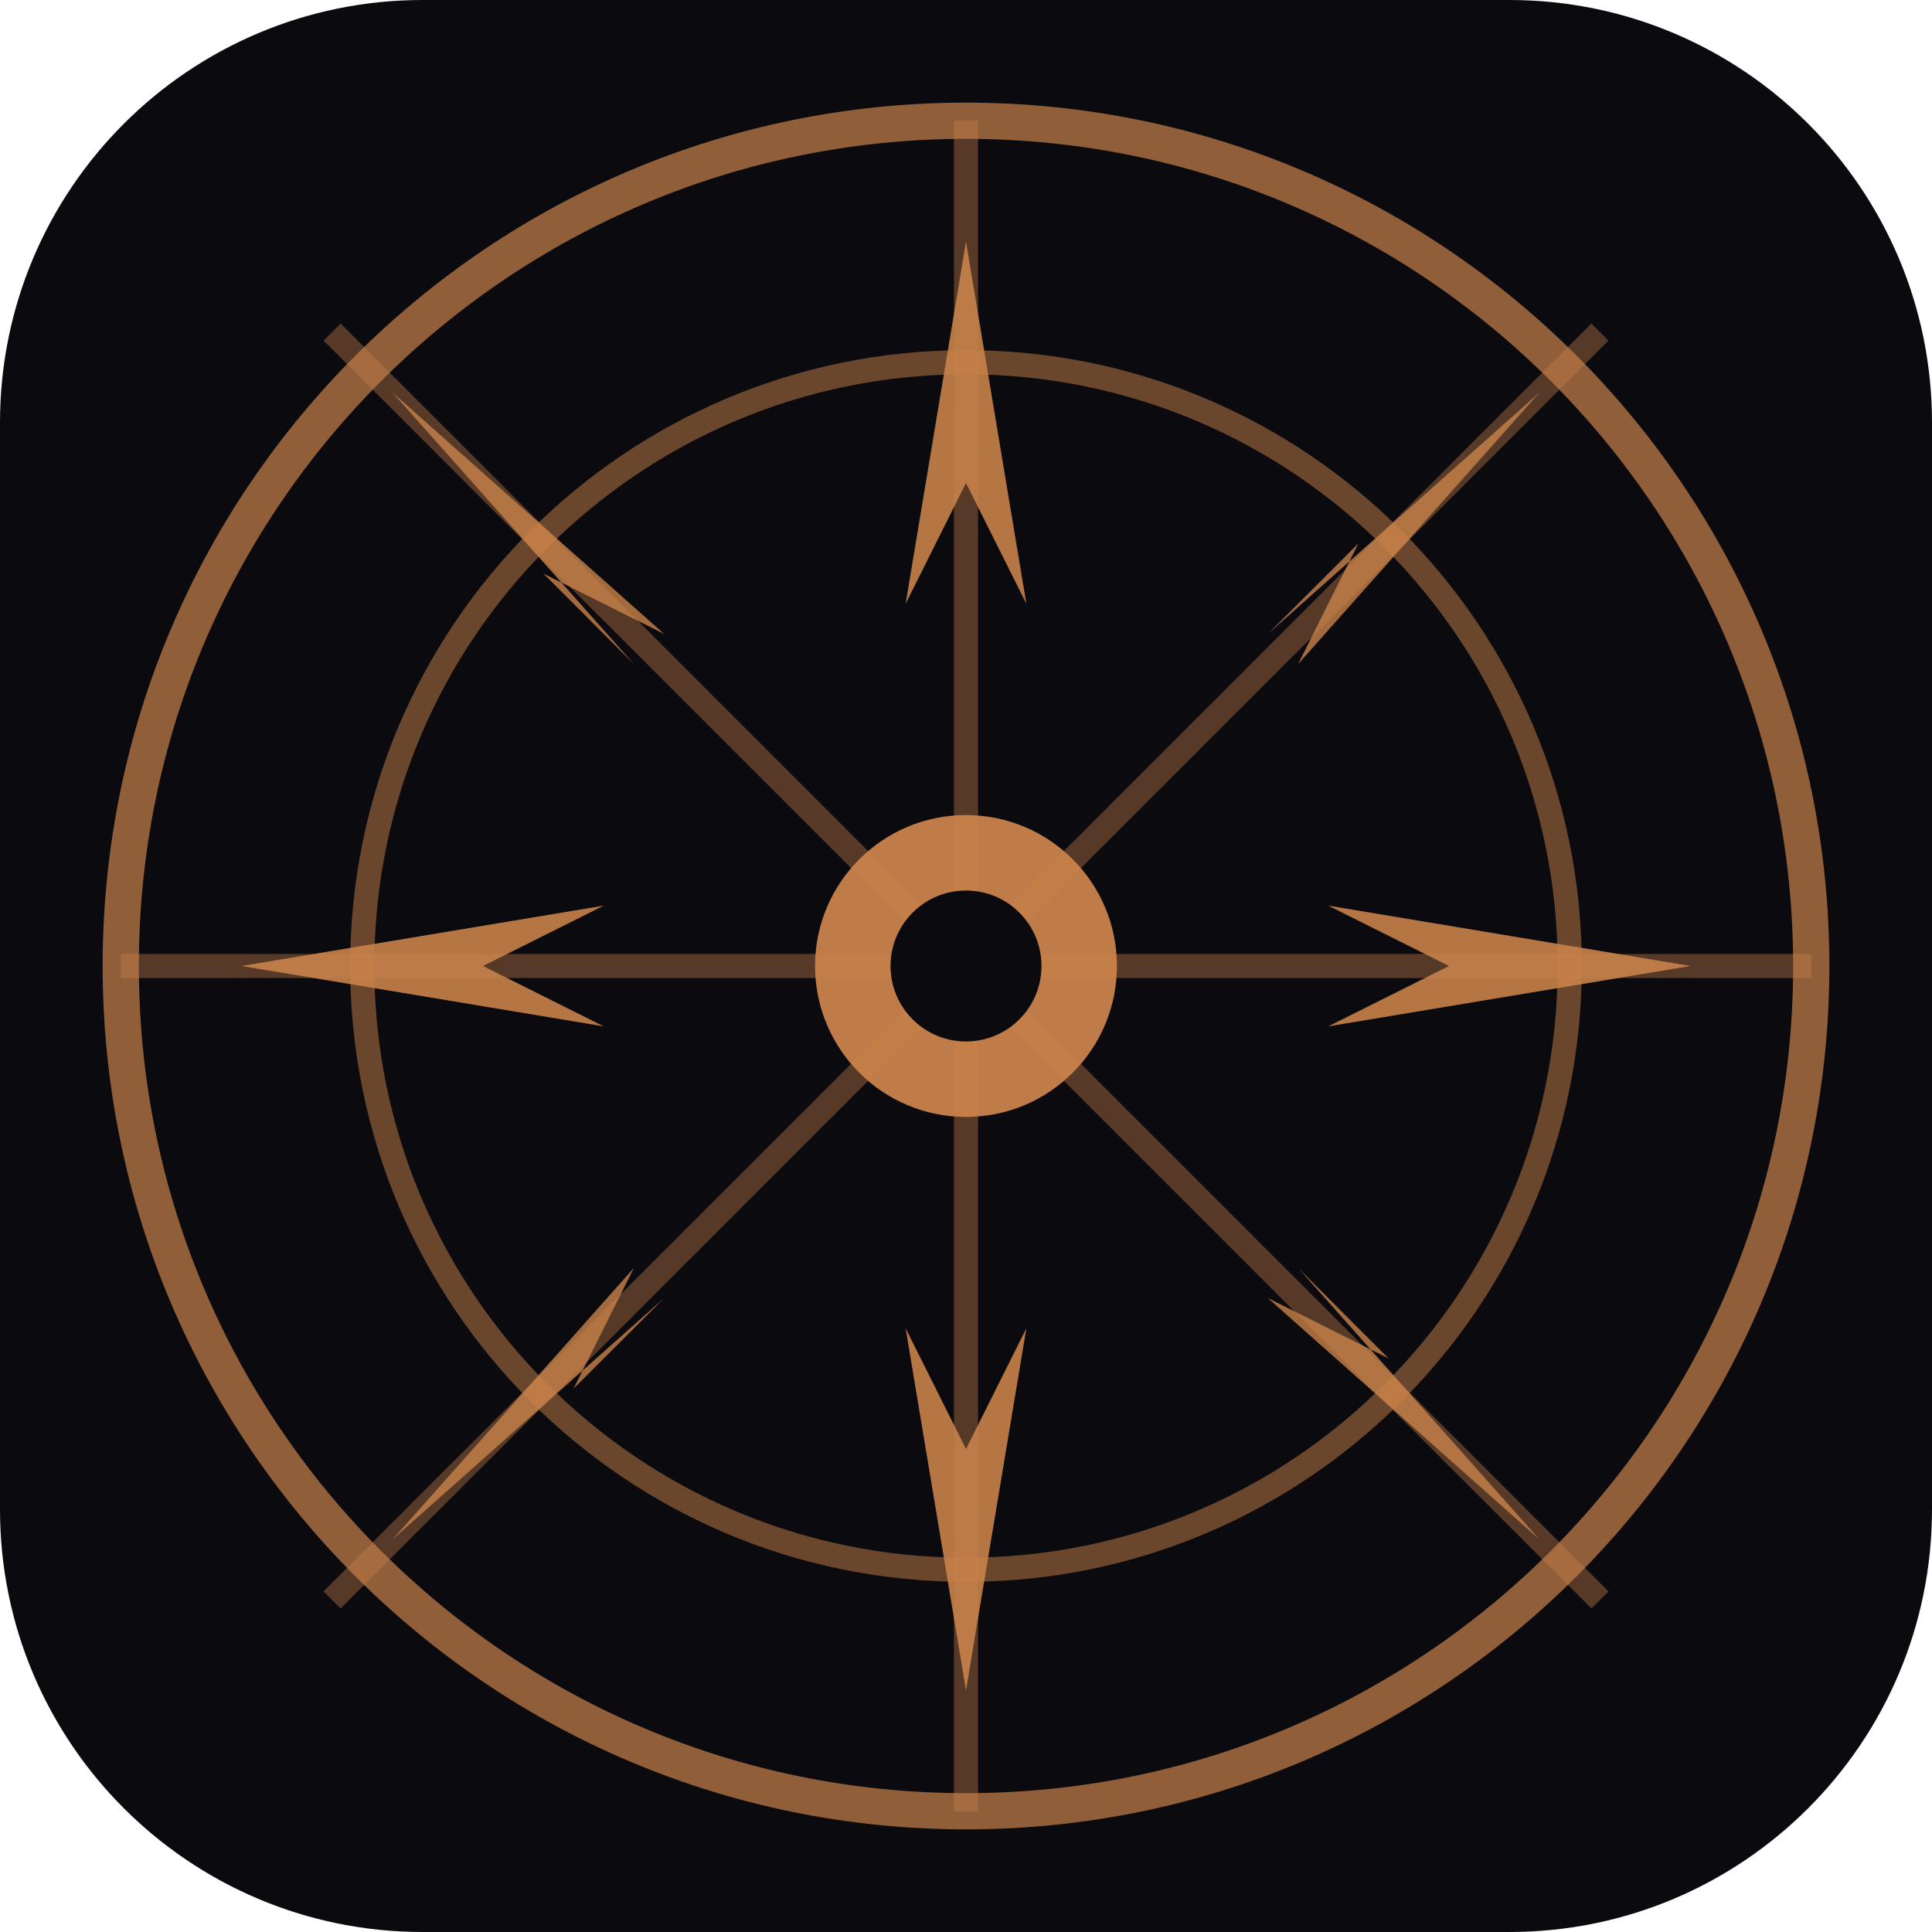
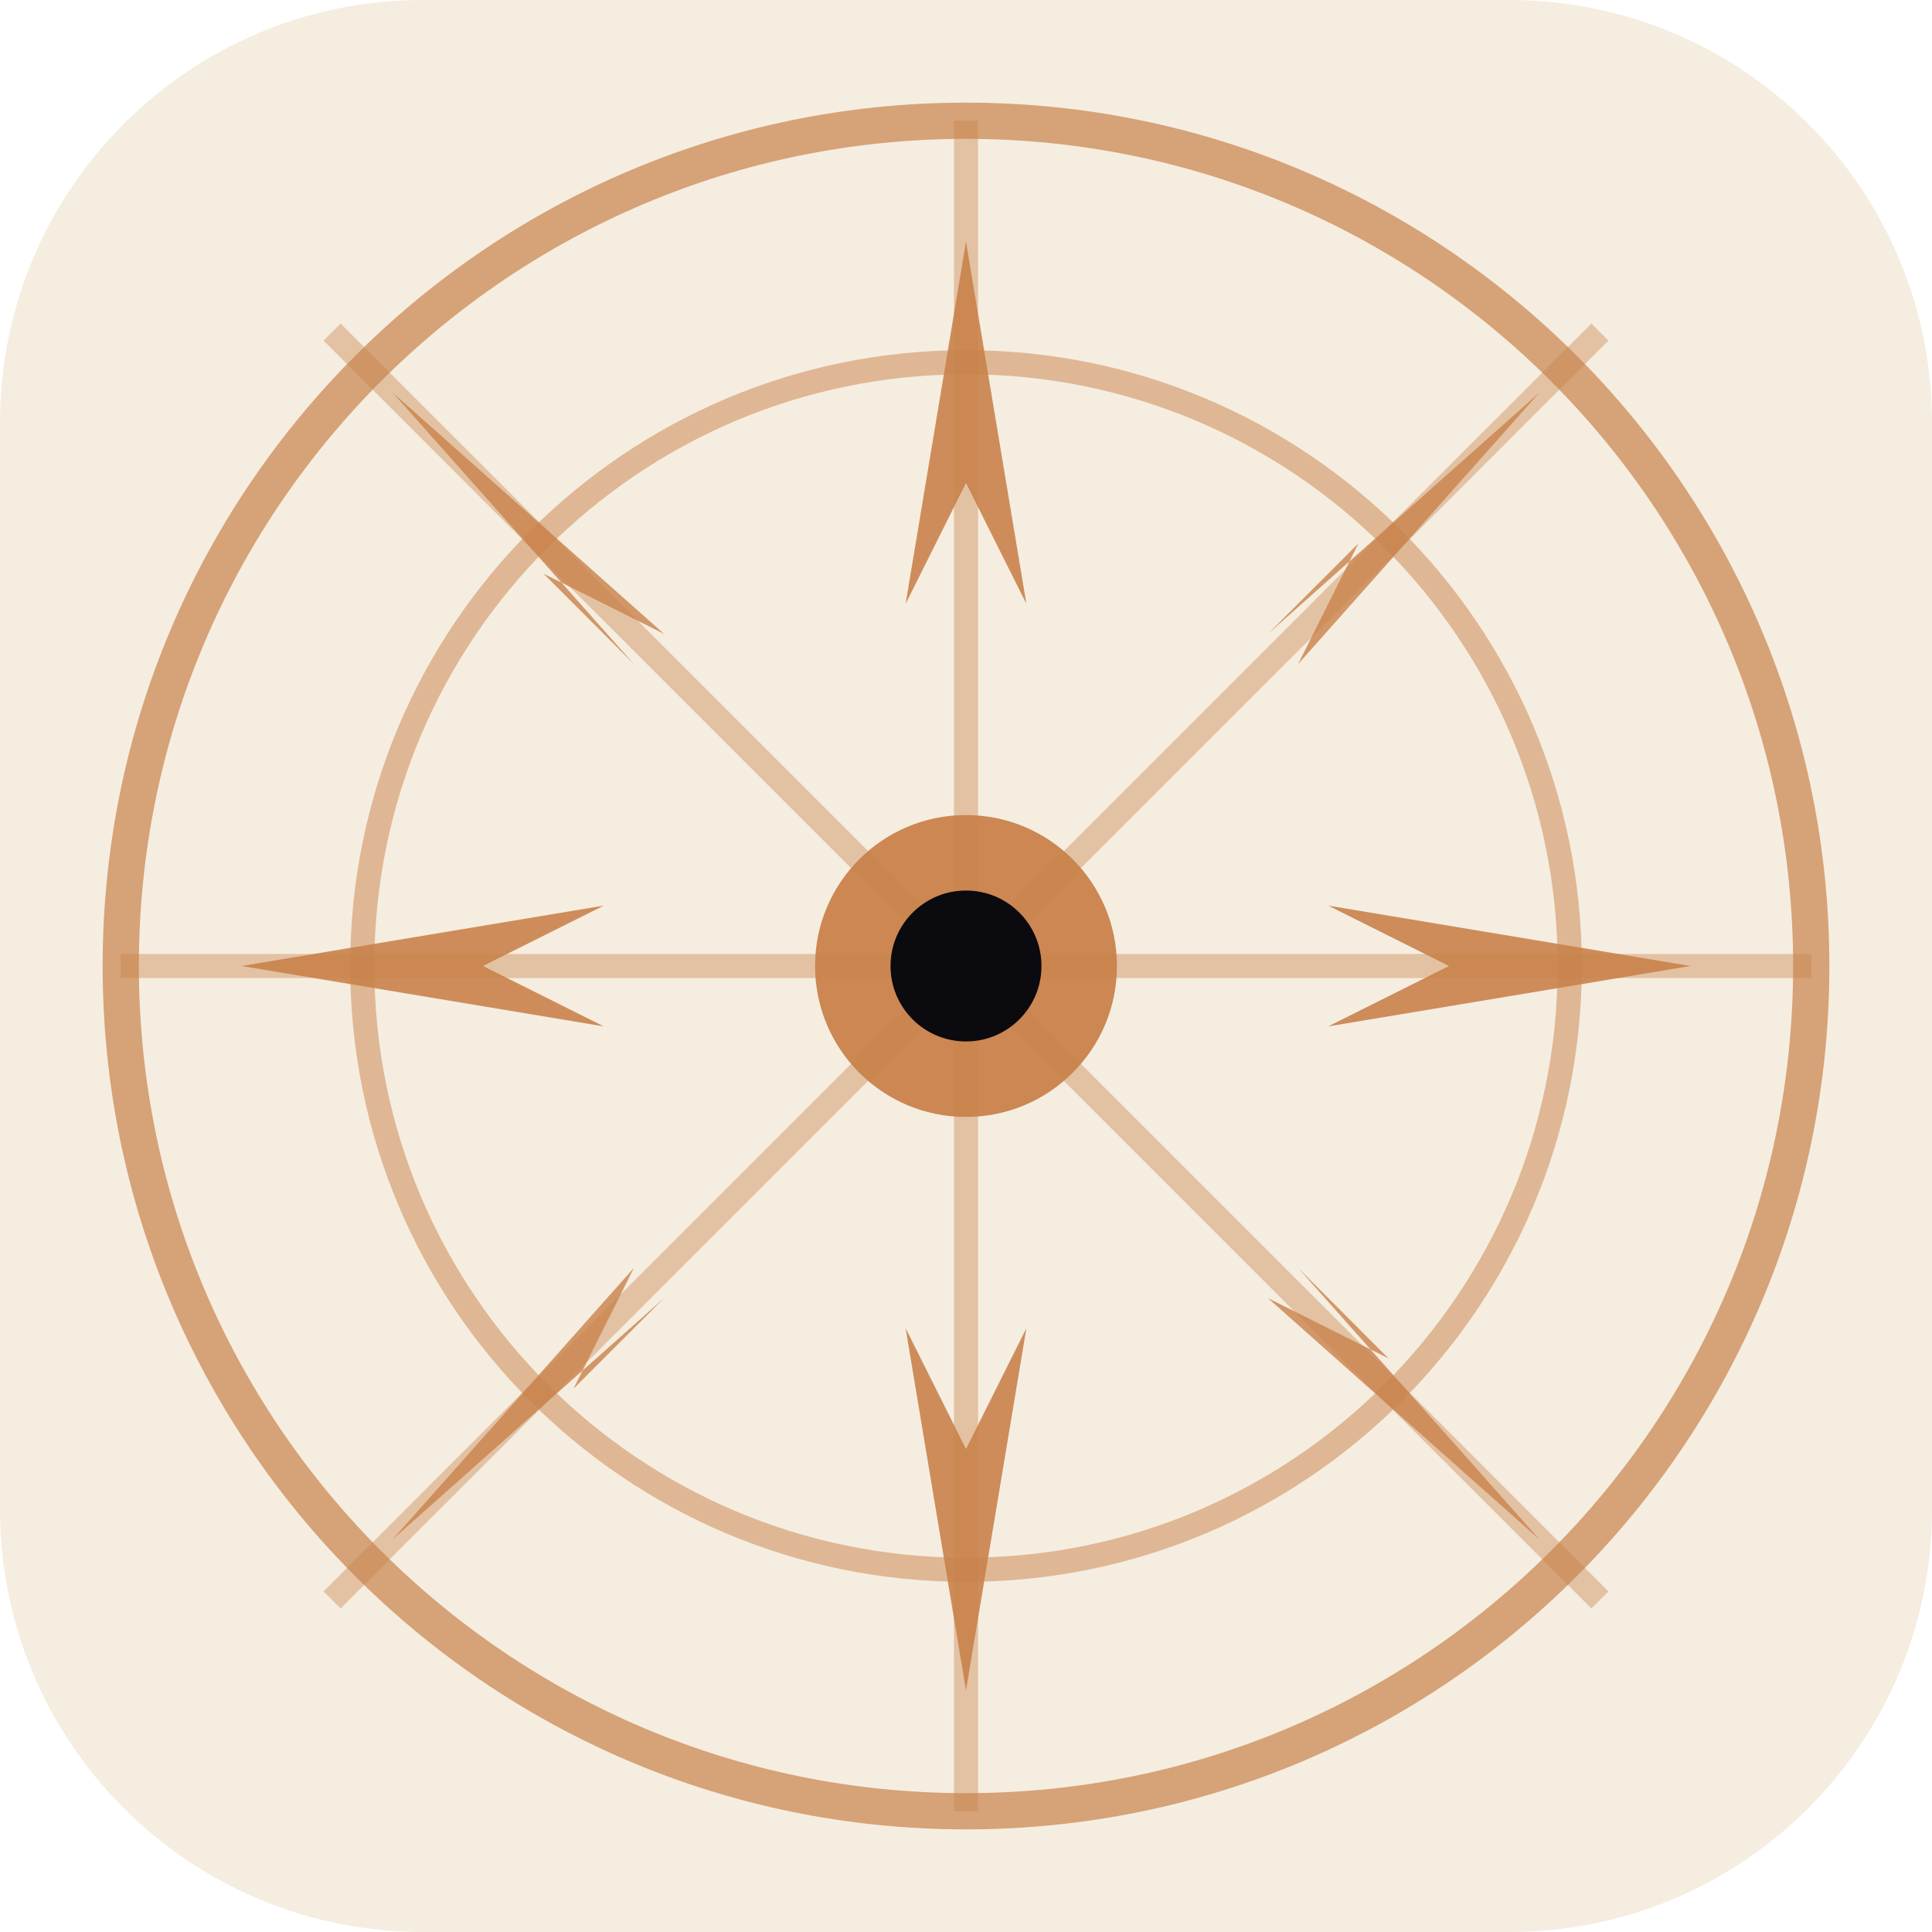
<svg xmlns="http://www.w3.org/2000/svg" viewBox="0 0 64 64">
-   <rect width="64" height="64" rx="14" fill="#0a0a0f" />
+   <rect width="64" height="64" rx="14" fill="#f5ede0" />
  <circle cx="32" cy="32" r="28" fill="none" stroke="#C9824A" stroke-width="1.2" opacity="0.7" />
  <circle cx="32" cy="32" r="20" fill="none" stroke="#C9824A" stroke-width="0.8" opacity="0.5" />
  <line x1="32" y1="4" x2="32" y2="60" stroke="#C9824A" stroke-width="0.8" opacity="0.4" />
  <line x1="4" y1="32" x2="60" y2="32" stroke="#C9824A" stroke-width="0.8" opacity="0.4" />
  <line x1="11" y1="11" x2="53" y2="53" stroke="#C9824A" stroke-width="0.8" opacity="0.4" />
  <line x1="53" y1="11" x2="11" y2="53" stroke="#C9824A" stroke-width="0.8" opacity="0.4" />
  <polygon points="32,8 34,20 32,16 30,20" fill="#C9824A" opacity="0.9" />
  <polygon points="32,56 34,44 32,48 30,44" fill="#C9824A" opacity="0.9" />
  <polygon points="8,32 20,30 16,32 20,34" fill="#C9824A" opacity="0.9" />
  <polygon points="56,32 44,30 48,32 44,34" fill="#C9824A" opacity="0.9" />
  <polygon points="13,13 21,22 18,19 22,21" fill="#C9824A" opacity="0.8" />
  <polygon points="51,51 43,42 46,45 42,43" fill="#C9824A" opacity="0.8" />
  <polygon points="51,13 42,21 45,18 43,22" fill="#C9824A" opacity="0.8" />
  <polygon points="13,51 22,43 19,46 21,42" fill="#C9824A" opacity="0.8" />
  <circle cx="32" cy="32" r="5" fill="#C9824A" opacity="0.95" />
  <circle cx="32" cy="32" r="2.5" fill="#0a0a0f" />
</svg>
